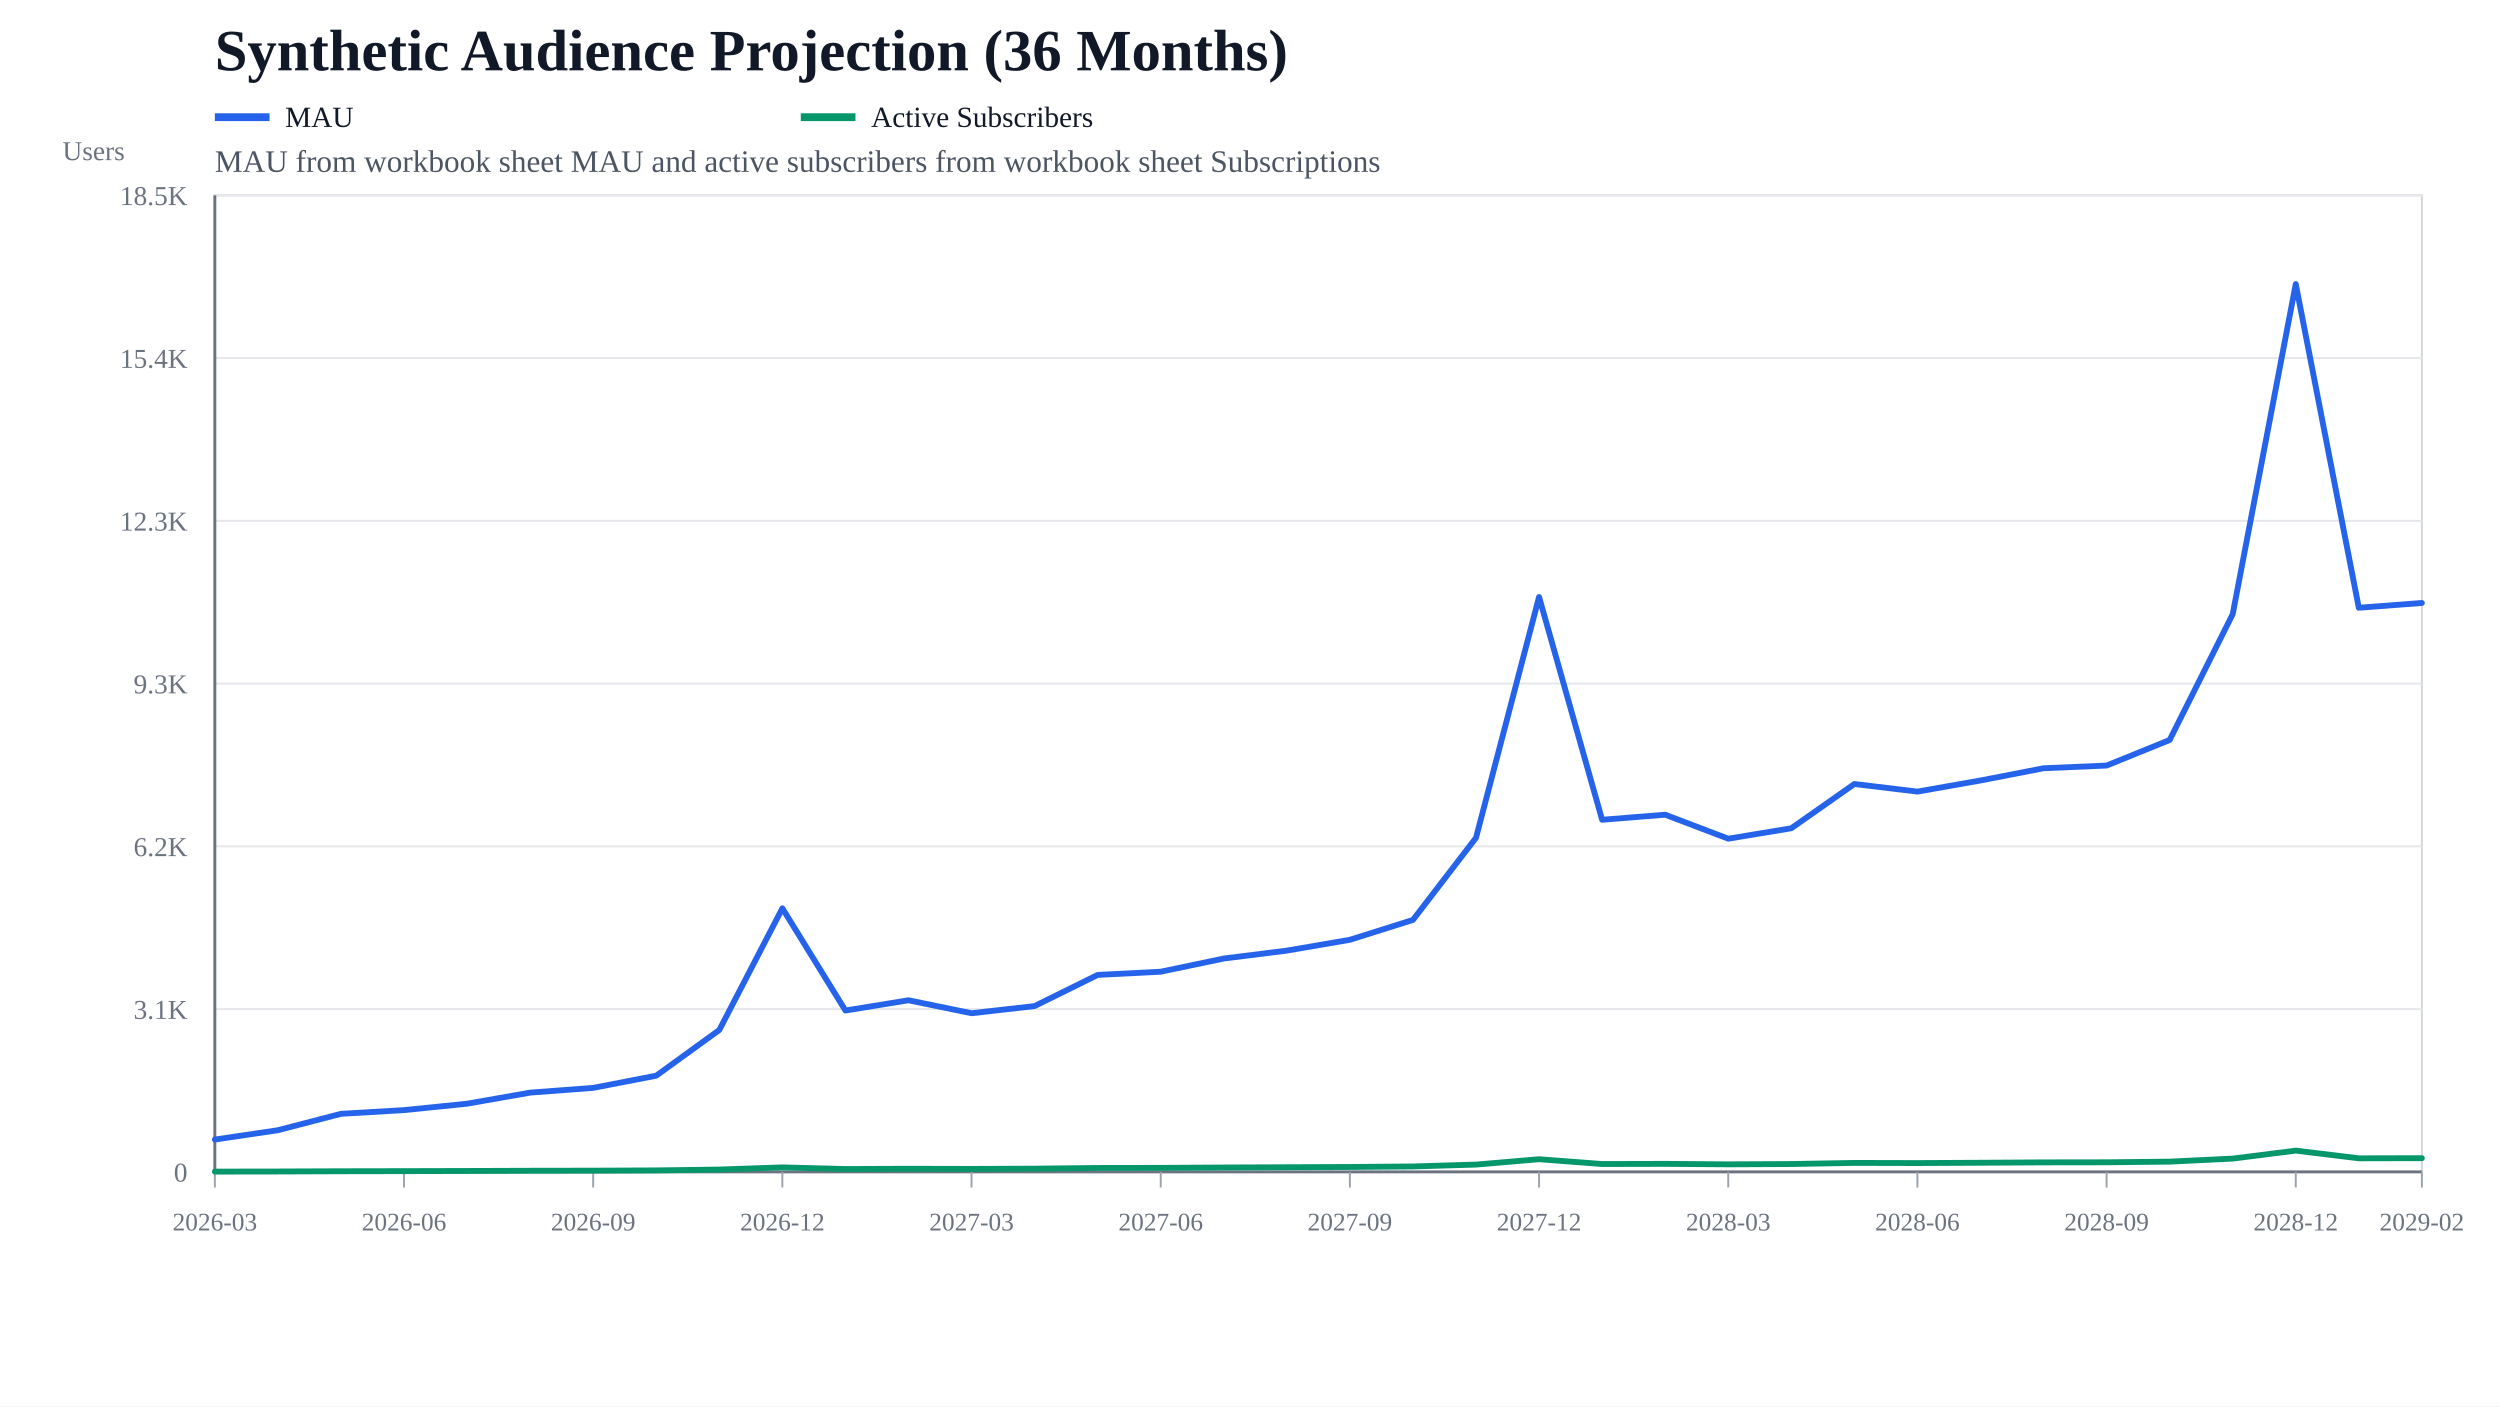
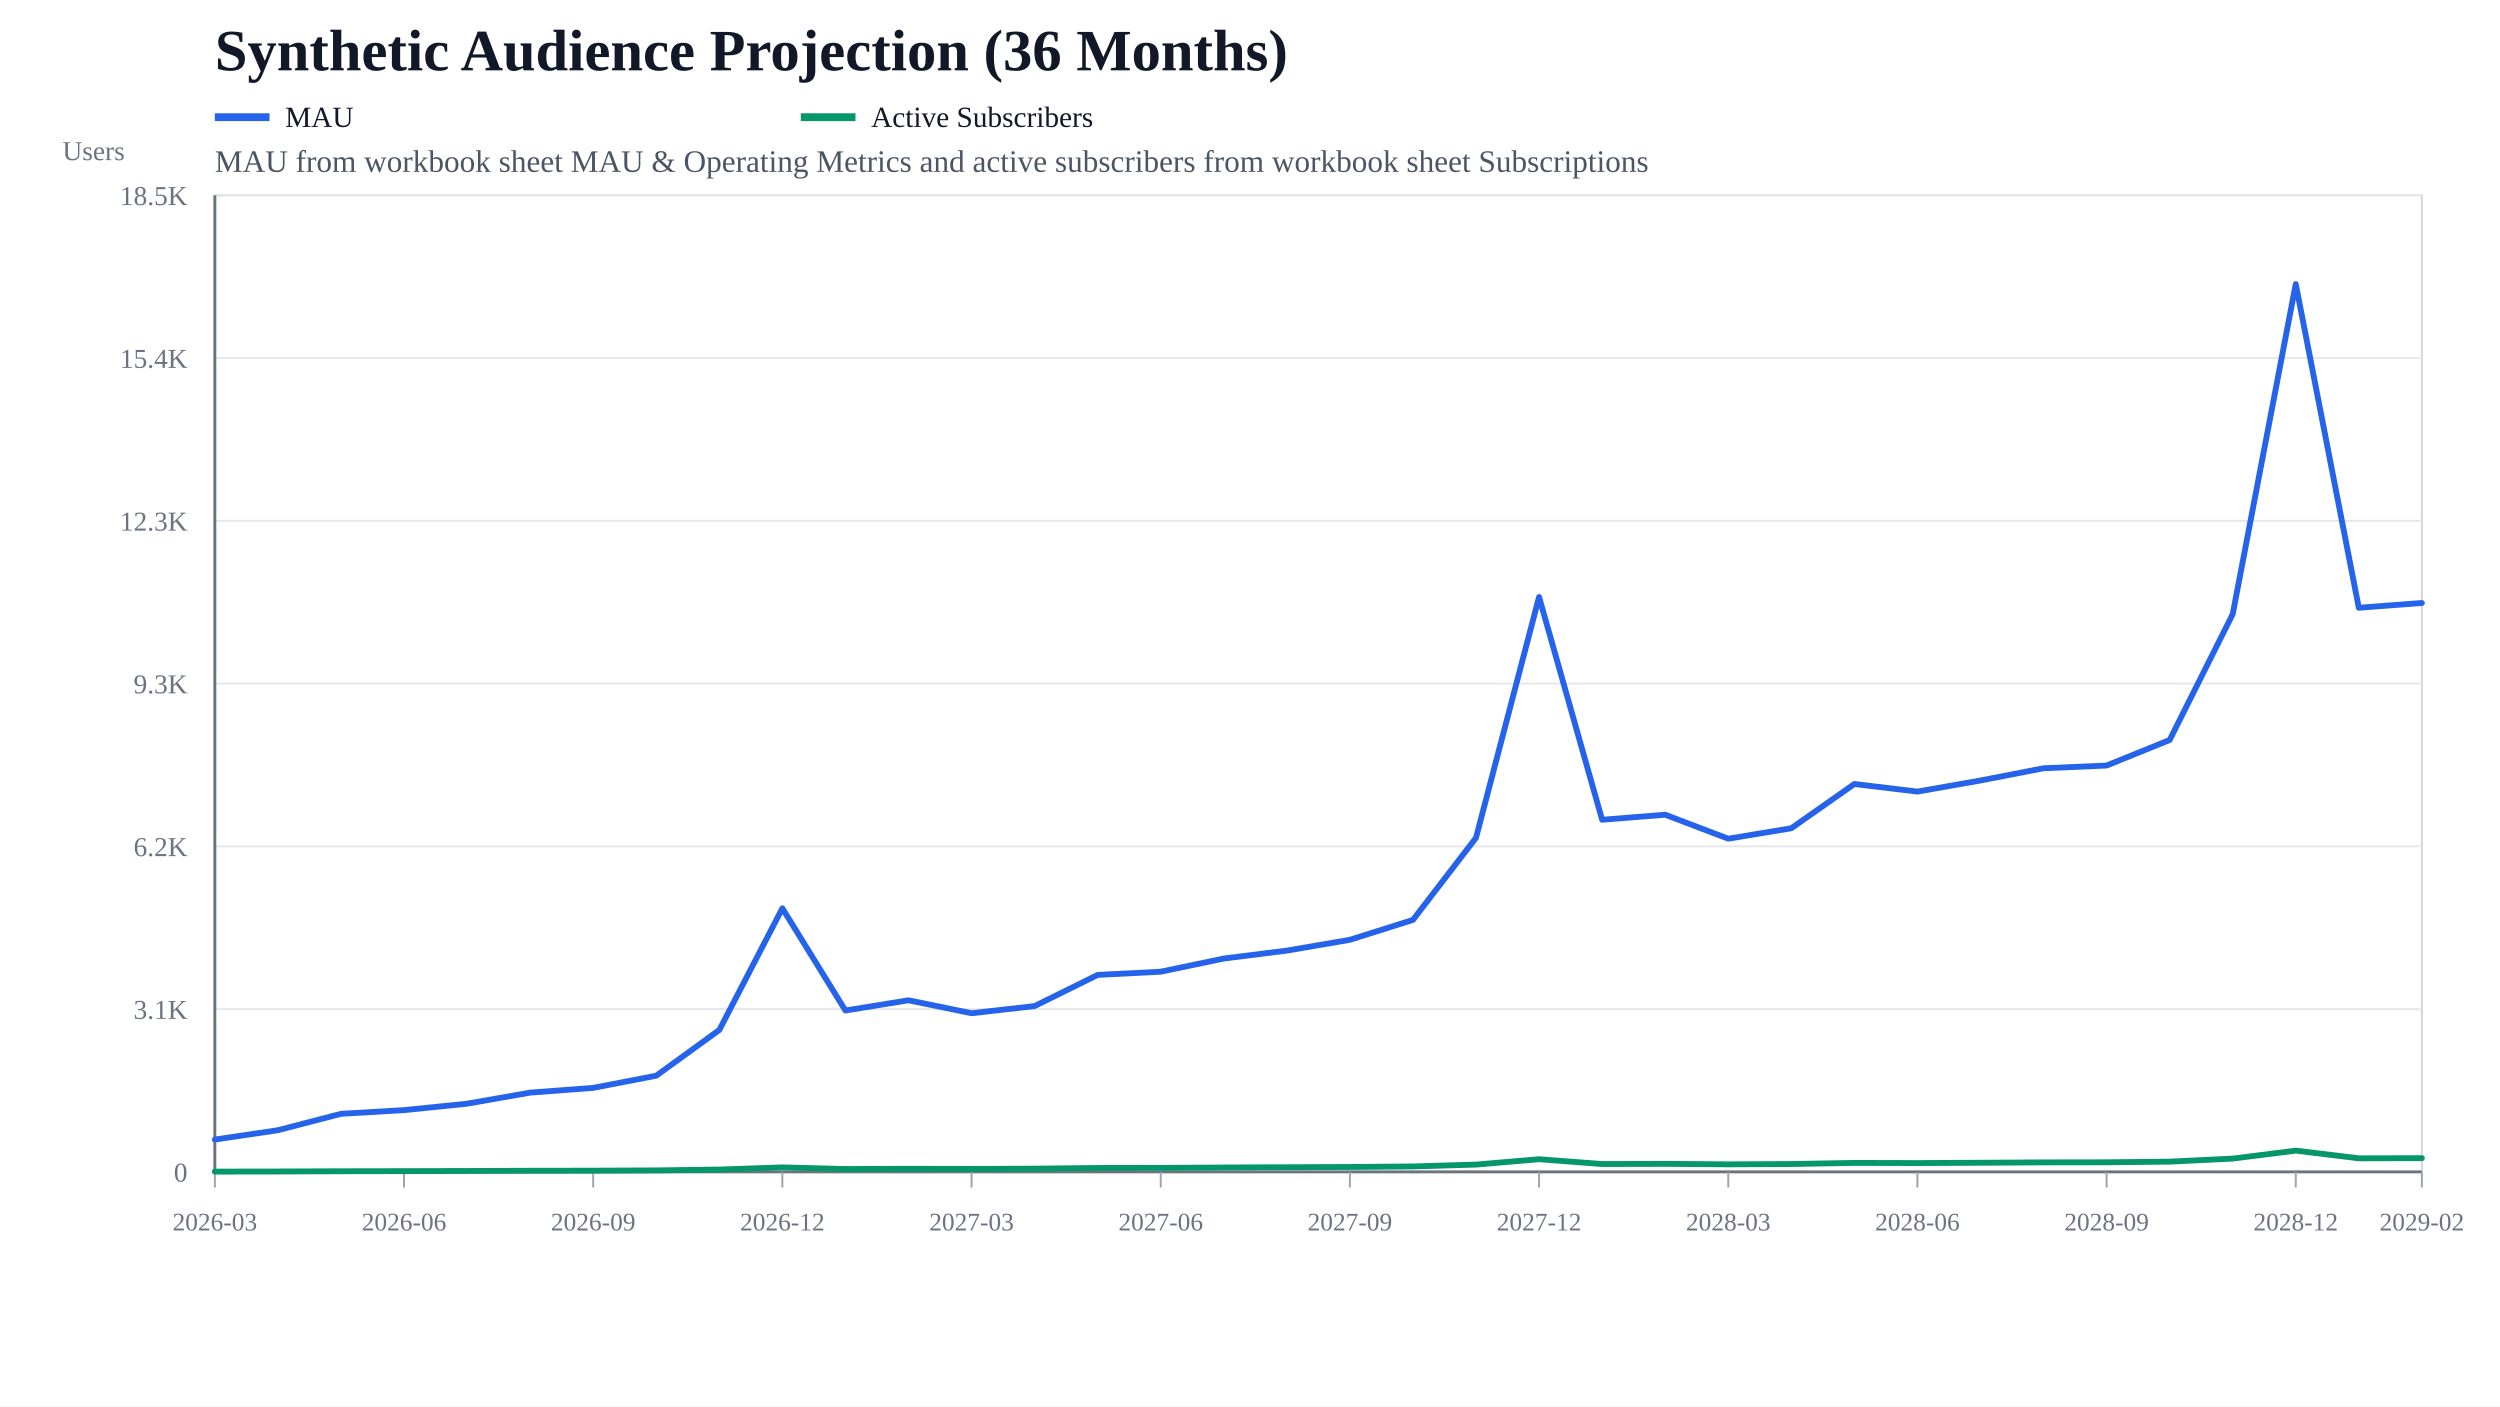
<svg xmlns="http://www.w3.org/2000/svg" width="1280" height="720" viewBox="0 0 1280 720">
  <rect width="100%" height="100%" fill="#FFFFFF" />
  <text x="110" y="36" font-size="30" font-weight="700" fill="#111827">Synthetic Audience Projection (36 Months)</text>
-   <text x="110" y="88" font-size="16" fill="#4B5563">MAU from workbook sheet MAU and active subscribers from workbook sheet Subscriptions</text>
+   <text x="110" y="88" font-size="16" fill="#4B5563">MAU from workbook sheet MAU &amp; Operating Metrics and active subscribers from workbook sheet Subscriptions</text>
  <text x="32" y="82" font-size="14" fill="#6B7280">Users</text>
  <rect x="110.00" y="100.00" width="1130.00" height="500.00" fill="#FFFFFF" stroke="#D1D5DB" />
  <line x1="110.00" y1="600.00" x2="1240.00" y2="600.00" stroke="#E5E7EB" stroke-width="1" />
  <text x="96.00" y="605.00" text-anchor="end" font-size="14" fill="#6B7280">0</text>
  <line x1="110.00" y1="516.67" x2="1240.00" y2="516.67" stroke="#E5E7EB" stroke-width="1" />
  <text x="96.00" y="521.67" text-anchor="end" font-size="14" fill="#6B7280">3.1K</text>
  <line x1="110.00" y1="433.33" x2="1240.00" y2="433.33" stroke="#E5E7EB" stroke-width="1" />
  <text x="96.00" y="438.33" text-anchor="end" font-size="14" fill="#6B7280">6.2K</text>
  <line x1="110.00" y1="350.00" x2="1240.00" y2="350.00" stroke="#E5E7EB" stroke-width="1" />
  <text x="96.00" y="355.00" text-anchor="end" font-size="14" fill="#6B7280">9.3K</text>
  <line x1="110.00" y1="266.67" x2="1240.00" y2="266.67" stroke="#E5E7EB" stroke-width="1" />
  <text x="96.00" y="271.67" text-anchor="end" font-size="14" fill="#6B7280">12.3K</text>
  <line x1="110.00" y1="183.33" x2="1240.00" y2="183.33" stroke="#E5E7EB" stroke-width="1" />
  <text x="96.00" y="188.33" text-anchor="end" font-size="14" fill="#6B7280">15.4K</text>
  <line x1="110.00" y1="100.00" x2="1240.00" y2="100.00" stroke="#E5E7EB" stroke-width="1" />
  <text x="96.00" y="105.00" text-anchor="end" font-size="14" fill="#6B7280">18.5K</text>
  <line x1="110.00" y1="600.00" x2="1240.00" y2="600.00" stroke="#6B7280" stroke-width="1.5" />
  <line x1="110.00" y1="100.00" x2="110.00" y2="600.00" stroke="#6B7280" stroke-width="1.5" />
  <line x1="110.00" y1="600.00" x2="110.00" y2="608.00" stroke="#9CA3AF" stroke-width="1" />
  <text x="110.00" y="630.00" text-anchor="middle" font-size="13" fill="#6B7280">2026-03</text>
  <line x1="206.86" y1="600.00" x2="206.86" y2="608.00" stroke="#9CA3AF" stroke-width="1" />
  <text x="206.86" y="630.00" text-anchor="middle" font-size="13" fill="#6B7280">2026-06</text>
  <line x1="303.71" y1="600.00" x2="303.71" y2="608.00" stroke="#9CA3AF" stroke-width="1" />
  <text x="303.71" y="630.00" text-anchor="middle" font-size="13" fill="#6B7280">2026-09</text>
  <line x1="400.57" y1="600.00" x2="400.57" y2="608.00" stroke="#9CA3AF" stroke-width="1" />
  <text x="400.57" y="630.00" text-anchor="middle" font-size="13" fill="#6B7280">2026-12</text>
  <line x1="497.43" y1="600.00" x2="497.43" y2="608.00" stroke="#9CA3AF" stroke-width="1" />
  <text x="497.43" y="630.00" text-anchor="middle" font-size="13" fill="#6B7280">2027-03</text>
  <line x1="594.29" y1="600.00" x2="594.29" y2="608.00" stroke="#9CA3AF" stroke-width="1" />
  <text x="594.29" y="630.00" text-anchor="middle" font-size="13" fill="#6B7280">2027-06</text>
  <line x1="691.14" y1="600.00" x2="691.14" y2="608.00" stroke="#9CA3AF" stroke-width="1" />
  <text x="691.14" y="630.00" text-anchor="middle" font-size="13" fill="#6B7280">2027-09</text>
  <line x1="788.00" y1="600.00" x2="788.00" y2="608.00" stroke="#9CA3AF" stroke-width="1" />
  <text x="788.00" y="630.00" text-anchor="middle" font-size="13" fill="#6B7280">2027-12</text>
  <line x1="884.86" y1="600.00" x2="884.86" y2="608.00" stroke="#9CA3AF" stroke-width="1" />
  <text x="884.86" y="630.00" text-anchor="middle" font-size="13" fill="#6B7280">2028-03</text>
  <line x1="981.71" y1="600.00" x2="981.71" y2="608.00" stroke="#9CA3AF" stroke-width="1" />
  <text x="981.71" y="630.00" text-anchor="middle" font-size="13" fill="#6B7280">2028-06</text>
  <line x1="1078.57" y1="600.00" x2="1078.57" y2="608.00" stroke="#9CA3AF" stroke-width="1" />
  <text x="1078.57" y="630.00" text-anchor="middle" font-size="13" fill="#6B7280">2028-09</text>
  <line x1="1175.43" y1="600.00" x2="1175.43" y2="608.00" stroke="#9CA3AF" stroke-width="1" />
  <text x="1175.43" y="630.00" text-anchor="middle" font-size="13" fill="#6B7280">2028-12</text>
  <line x1="1240.00" y1="600.00" x2="1240.00" y2="608.00" stroke="#9CA3AF" stroke-width="1" />
  <text x="1240.00" y="630.00" text-anchor="middle" font-size="13" fill="#6B7280">2029-02</text>
  <path d="M 110.00 583.45 L 142.29 578.67 L 174.57 570.27 L 206.86 568.38 L 239.14 565.09 L 271.43 559.42 L 303.71 556.99 L 336.00 550.75 L 368.29 527.34 L 400.57 465.05 L 432.86 517.38 L 465.14 512.14 L 497.43 518.78 L 529.71 515.11 L 562.00 499.15 L 594.29 497.51 L 626.57 490.76 L 658.86 486.71 L 691.14 481.17 L 723.43 470.99 L 755.71 428.95 L 788.00 305.67 L 820.29 419.72 L 852.57 417.13 L 884.86 429.41 L 917.14 424.07 L 949.43 401.41 L 981.71 405.30 L 1014.00 399.61 L 1046.29 393.34 L 1078.57 391.96 L 1110.86 378.87 L 1143.14 314.47 L 1175.43 145.45 L 1207.71 311.18 L 1240.00 308.72" fill="none" stroke="#2563EB" stroke-width="3" stroke-linecap="round" stroke-linejoin="round" />
  <path d="M 110.00 599.86 L 142.29 599.81 L 174.57 599.68 L 206.86 599.62 L 239.14 599.54 L 271.43 599.43 L 303.71 599.38 L 336.00 599.24 L 368.29 598.81 L 400.57 597.70 L 432.86 598.54 L 465.14 598.41 L 497.43 598.49 L 529.71 598.35 L 562.00 598.00 L 594.29 597.95 L 626.57 597.76 L 658.86 597.62 L 691.14 597.49 L 723.43 597.22 L 755.71 596.27 L 788.00 593.52 L 820.29 595.98 L 852.57 595.90 L 884.86 596.14 L 917.14 595.98 L 949.43 595.41 L 981.71 595.49 L 1014.00 595.33 L 1046.29 595.14 L 1078.57 595.09 L 1110.86 594.76 L 1143.14 593.20 L 1175.43 589.12 L 1207.71 593.06 L 1240.00 592.98" fill="none" stroke="#059669" stroke-width="3" stroke-linecap="round" stroke-linejoin="round" />
  <line x1="110.00" y1="60.00" x2="138.00" y2="60.00" stroke="#2563EB" stroke-width="4" />
  <text x="146.00" y="65.00" font-size="15" fill="#111827">MAU</text>
  <line x1="410.00" y1="60.00" x2="438.00" y2="60.00" stroke="#059669" stroke-width="4" />
  <text x="446.00" y="65.00" font-size="15" fill="#111827">Active Subscribers</text>
</svg>
